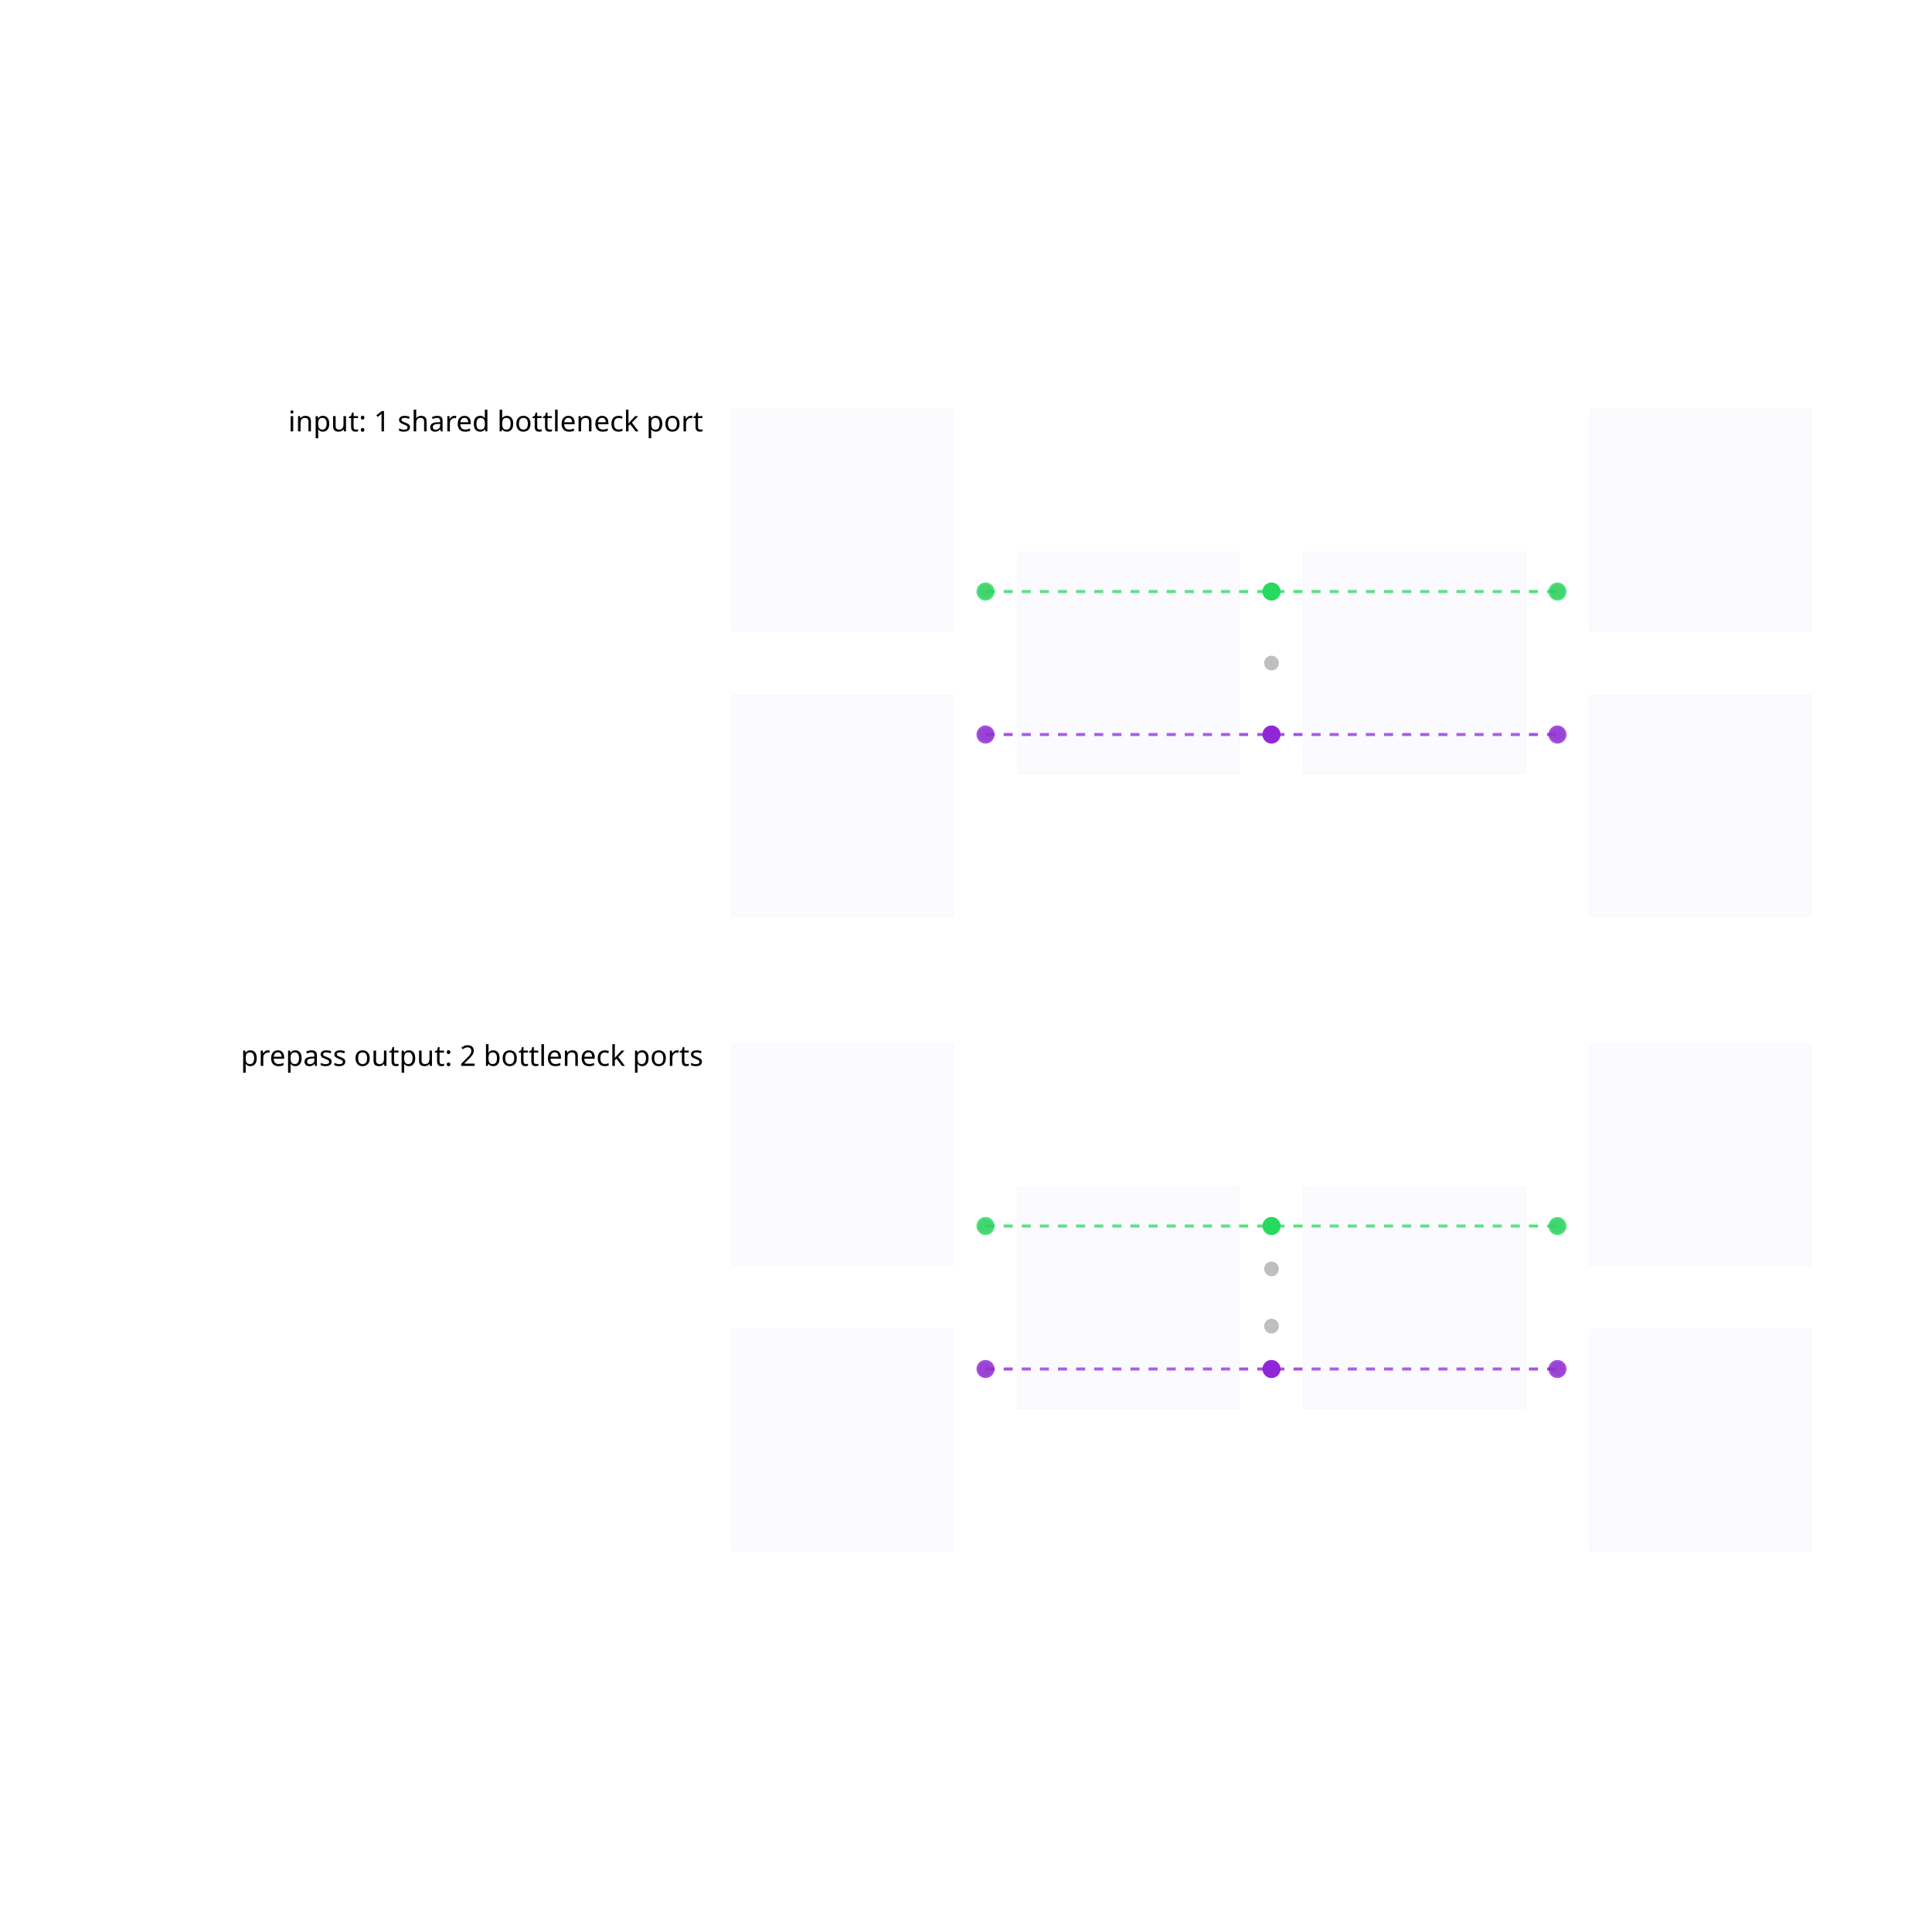
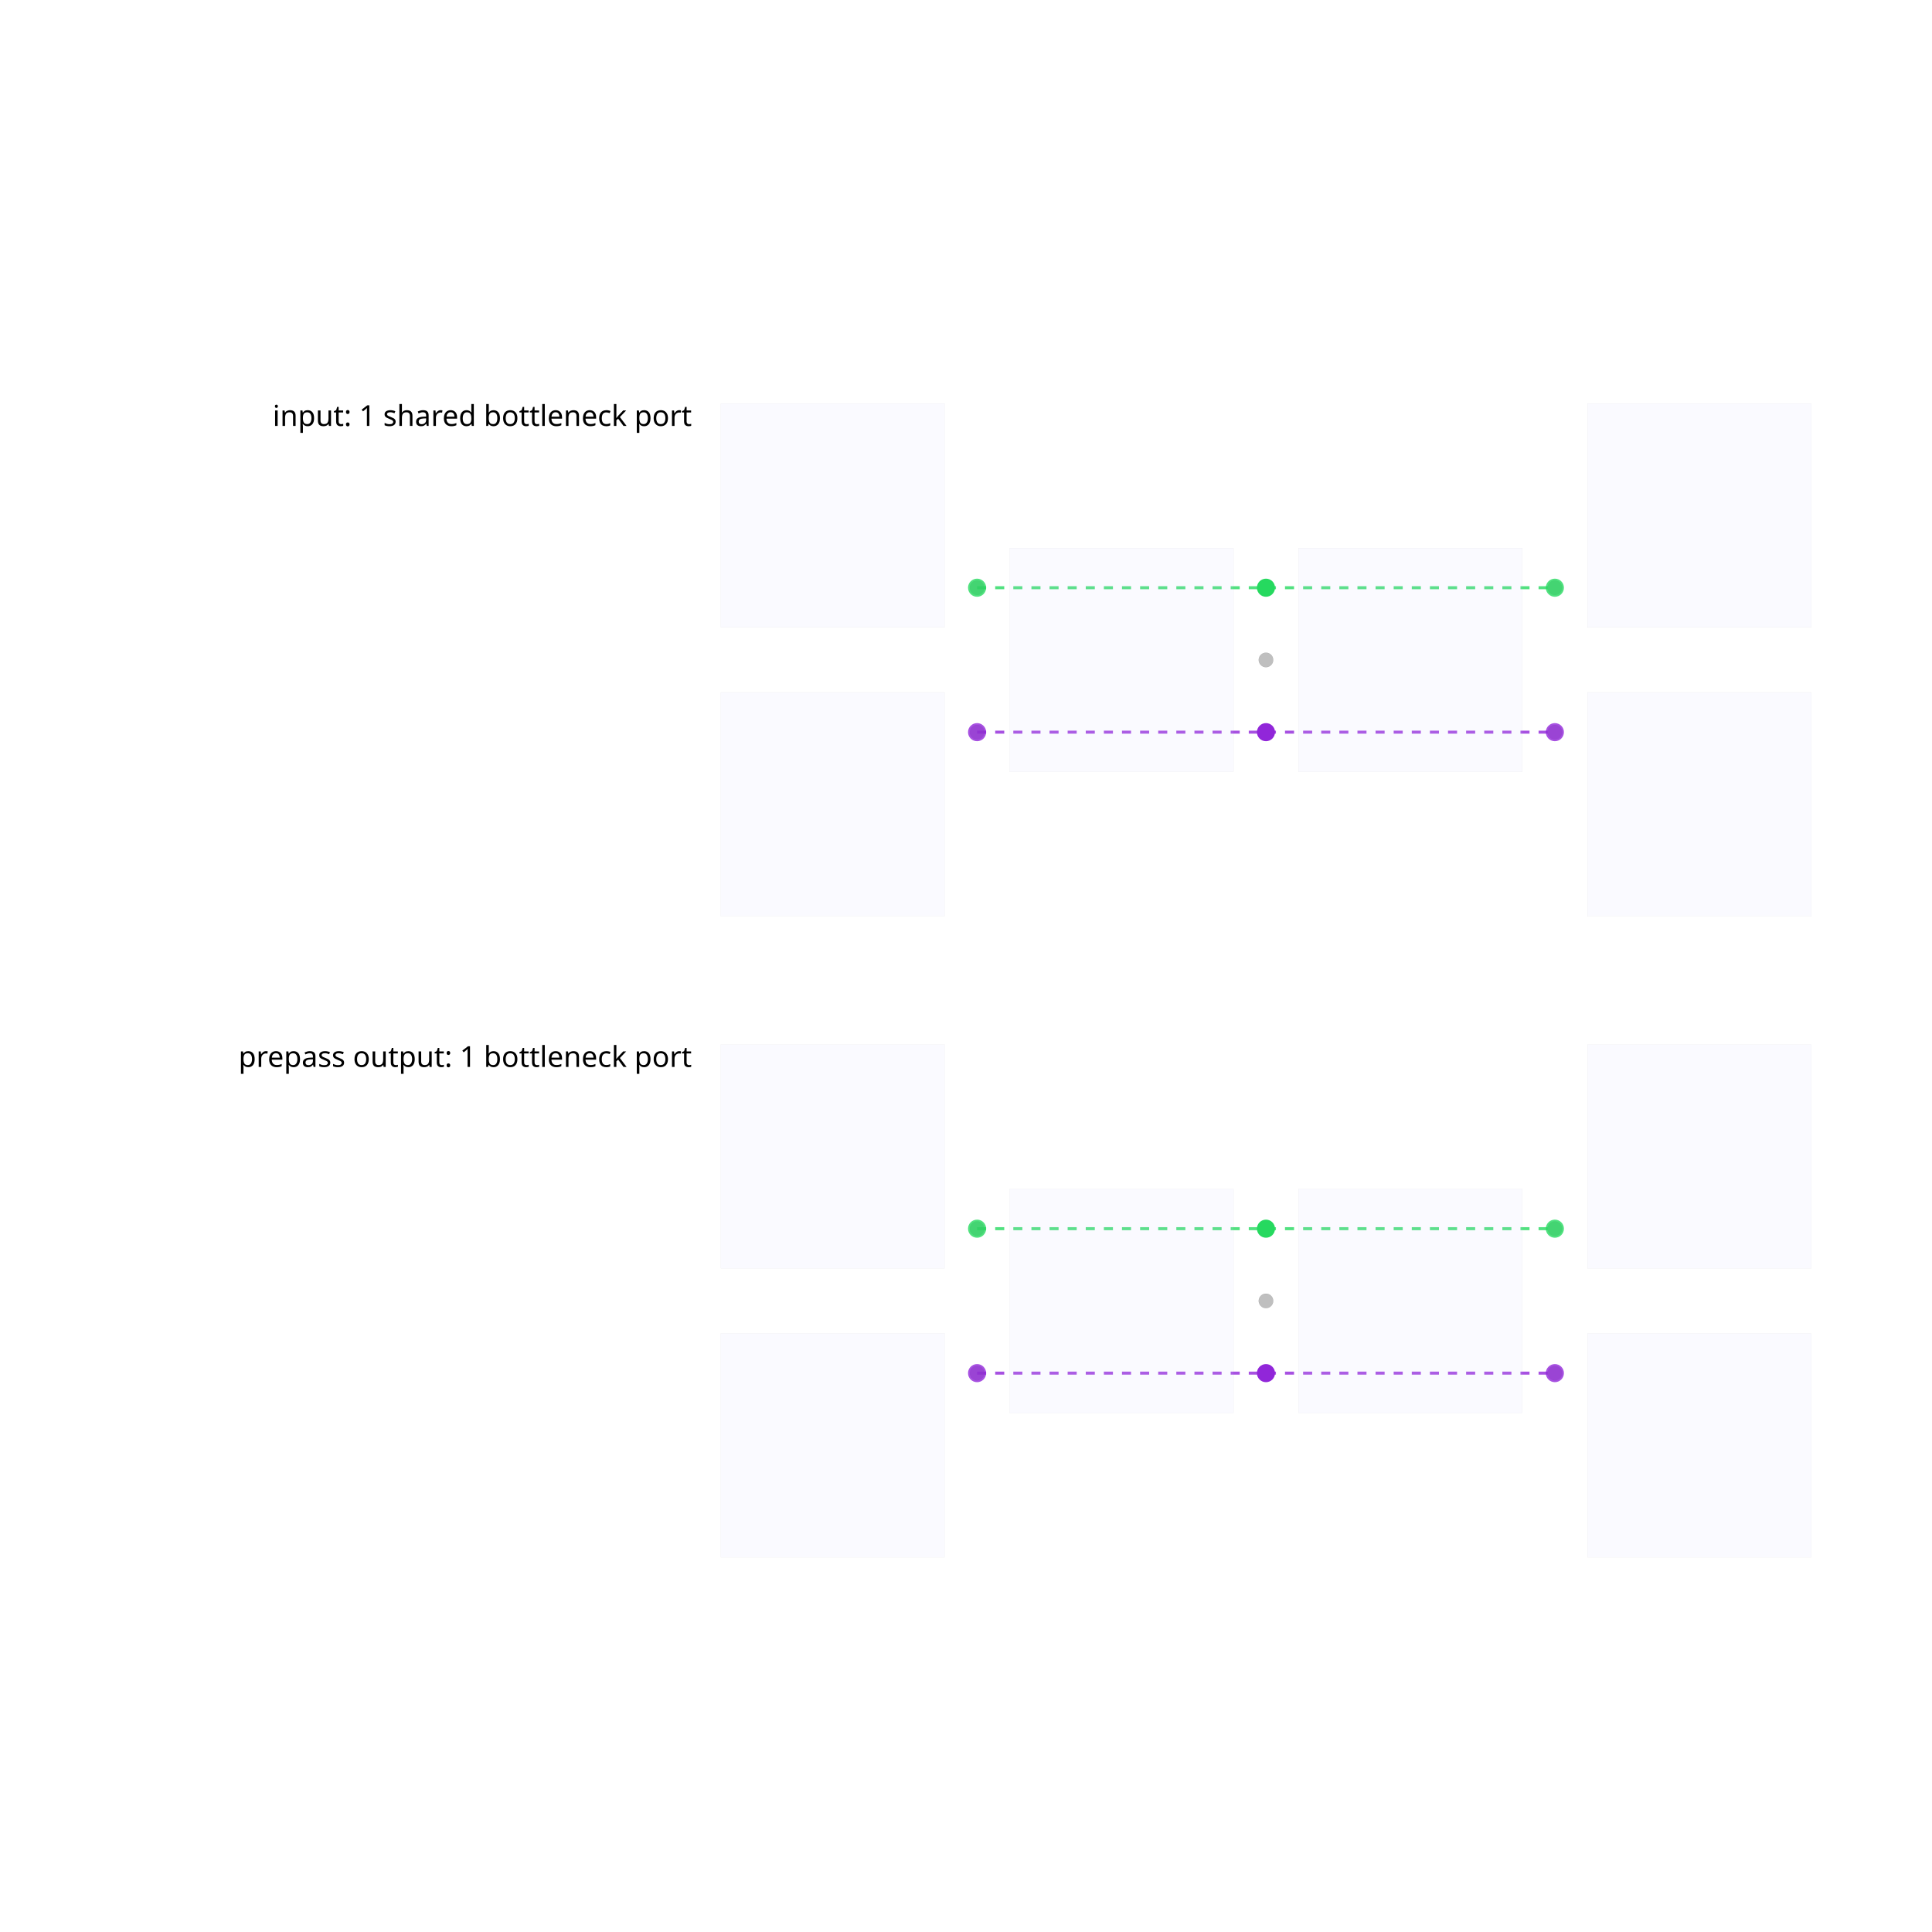
<svg xmlns="http://www.w3.org/2000/svg" width="640" height="640" viewBox="0 0 640 640">
  <rect width="100%" height="100%" fill="white" />
  <g>
-     <polyline data-points="1,3.5 5,3.5" data-type="line" data-label="route-a z: 0" points="326.473,195.958 515.929,195.958" fill="none" stroke="hsla(139, 70%, 50%, 0.8)" stroke-width="1px" stroke-dasharray="3 3" />
+     <polyline data-points="1,3.5 5,3.5" data-type="line" data-label="route-a z: 0" points="323.672,194.688 515.068,194.688" fill="none" stroke="hsla(139, 70%, 50%, 0.8)" stroke-width="1px" stroke-dasharray="3 3" />
  </g>
  <g>
-     <polyline data-points="1,2.5 5,2.5" data-type="line" data-label="route-b z: 0" points="326.473,243.322 515.929,243.322" fill="none" stroke="hsla(276, 70%, 50%, 0.8)" stroke-width="1px" stroke-dasharray="3 3" />
+     <polyline data-points="1,2.5 5,2.5" data-type="line" data-label="route-b z: 0" points="323.672,242.537 515.068,242.537" fill="none" stroke="hsla(276, 70%, 50%, 0.8)" stroke-width="1px" stroke-dasharray="3 3" />
  </g>
  <g>
-     <polyline data-points="1,-0.9374999999999991 5,-0.9374999999999991" data-type="line" data-label="route-a z: 0" points="326.473,406.136 515.929,406.136" fill="none" stroke="hsla(139, 70%, 50%, 0.8)" stroke-width="1px" stroke-dasharray="3 3" />
+     <polyline data-points="1,-0.9374999999999991 5,-0.9374999999999991" data-type="line" data-label="route-a z: 0" points="323.672,407.018 515.068,407.018" fill="none" stroke="hsla(139, 70%, 50%, 0.8)" stroke-width="1px" stroke-dasharray="3 3" />
  </g>
  <g>
-     <polyline data-points="1,-1.9374999999999991 5,-1.9374999999999991" data-type="line" data-label="route-b z: 0" points="326.473,453.5 515.929,453.5" fill="none" stroke="hsla(276, 70%, 50%, 0.8)" stroke-width="1px" stroke-dasharray="3 3" />
+     <polyline data-points="1,-1.9374999999999991 5,-1.9374999999999991" data-type="line" data-label="route-b z: 0" points="323.672,454.867 515.068,454.867" fill="none" stroke="hsla(276, 70%, 50%, 0.8)" stroke-width="1px" stroke-dasharray="3 3" />
  </g>
  <g>
-     <rect data-type="rect" data-label="region: region-0 net: 0 cost: 0.000 congestion: 0.000 same layer X: 0 trans X: 0 entry exit X: 0" data-x="0" data-y="4" x="242.401" y="135.569" width="73.414" height="73.414" fill="rgba(200, 200, 255, 0.1)" stroke="rgba(128, 128, 128, 0.5)" stroke-width="0.021" />
+     <rect data-type="rect" data-label="region: region-0 net: 0 cost: 0.000 congestion: 0.000 same layer X: 0 trans X: 0 entry exit X: 0" data-x="0" data-y="4" x="238.741" y="133.681" width="74.166" height="74.166" fill="rgba(200, 200, 255, 0.1)" stroke="rgba(128, 128, 128, 0.5)" stroke-width="0.021" />
  </g>
  <g>
-     <rect data-type="rect" data-label="region: region-1 net: 0 cost: 0.000 congestion: 0.000 same layer X: 0 trans X: 0 entry exit X: 0" data-x="0" data-y="2" x="242.401" y="230.297" width="73.414" height="73.414" fill="rgba(200, 200, 255, 0.1)" stroke="rgba(128, 128, 128, 0.5)" stroke-width="0.021" />
+     <rect data-type="rect" data-label="region: region-1 net: 0 cost: 0.000 congestion: 0.000 same layer X: 0 trans X: 0 entry exit X: 0" data-x="0" data-y="2" x="238.741" y="229.379" width="74.166" height="74.166" fill="rgba(200, 200, 255, 0.1)" stroke="rgba(128, 128, 128, 0.5)" stroke-width="0.021" />
  </g>
  <g>
-     <rect data-type="rect" data-label="region: region-2 net: free cost: 0.000 congestion: 0.000 same layer X: 0 trans X: 0 entry exit X: 0" data-x="2" data-y="3" x="337.13" y="182.933" width="73.414" height="73.414" fill="rgba(200, 200, 255, 0.1)" stroke="rgba(128, 128, 128, 0.5)" stroke-width="0.021" />
+     <rect data-type="rect" data-label="region: region-2 net: free cost: 0.000 congestion: 0.000 same layer X: 0 trans X: 0 entry exit X: 0" data-x="2" data-y="3" x="334.438" y="181.53" width="74.166" height="74.166" fill="rgba(200, 200, 255, 0.1)" stroke="rgba(128, 128, 128, 0.5)" stroke-width="0.021" />
  </g>
  <g>
-     <rect data-type="rect" data-label="region: region-3 net: free cost: 0.000 congestion: 0.000 same layer X: 0 trans X: 0 entry exit X: 0" data-x="4" data-y="3" x="431.858" y="182.933" width="73.414" height="73.414" fill="rgba(200, 200, 255, 0.1)" stroke="rgba(128, 128, 128, 0.5)" stroke-width="0.021" />
+     <rect data-type="rect" data-label="region: region-3 net: free cost: 0.000 congestion: 0.000 same layer X: 0 trans X: 0 entry exit X: 0" data-x="4" data-y="3" x="430.136" y="181.53" width="74.166" height="74.166" fill="rgba(200, 200, 255, 0.1)" stroke="rgba(128, 128, 128, 0.5)" stroke-width="0.021" />
  </g>
  <g>
-     <rect data-type="rect" data-label="region: region-4 net: 0 cost: 0.000 congestion: 0.000 same layer X: 0 trans X: 0 entry exit X: 0" data-x="6" data-y="4" x="526.586" y="135.569" width="73.414" height="73.414" fill="rgba(200, 200, 255, 0.1)" stroke="rgba(128, 128, 128, 0.5)" stroke-width="0.021" />
+     <rect data-type="rect" data-label="region: region-4 net: 0 cost: 0.000 congestion: 0.000 same layer X: 0 trans X: 0 entry exit X: 0" data-x="6" data-y="4" x="525.834" y="133.681" width="74.166" height="74.166" fill="rgba(200, 200, 255, 0.1)" stroke="rgba(128, 128, 128, 0.5)" stroke-width="0.021" />
  </g>
  <g>
-     <rect data-type="rect" data-label="region: region-5 net: 0 cost: 0.000 congestion: 0.000 same layer X: 0 trans X: 0 entry exit X: 0" data-x="6" data-y="2" x="526.586" y="230.297" width="73.414" height="73.414" fill="rgba(200, 200, 255, 0.1)" stroke="rgba(128, 128, 128, 0.5)" stroke-width="0.021" />
+     <rect data-type="rect" data-label="region: region-5 net: 0 cost: 0.000 congestion: 0.000 same layer X: 0 trans X: 0 entry exit X: 0" data-x="6" data-y="2" x="525.834" y="229.379" width="74.166" height="74.166" fill="rgba(200, 200, 255, 0.1)" stroke="rgba(128, 128, 128, 0.5)" stroke-width="0.021" />
  </g>
  <g>
-     <rect data-type="rect" data-label="region: region-0 net: 0 cost: 0.000 congestion: 0.000 same layer X: 0 trans X: 0 entry exit X: 0" data-x="0" data-y="-0.4374999999999991" x="242.401" y="345.747" width="73.414" height="73.414" fill="rgba(200, 200, 255, 0.1)" stroke="rgba(128, 128, 128, 0.5)" stroke-width="0.021" />
+     <rect data-type="rect" data-label="region: region-0 net: 0 cost: 0.000 congestion: 0.000 same layer X: 0 trans X: 0 entry exit X: 0" data-x="0" data-y="-0.4374999999999991" x="238.741" y="346.01" width="74.166" height="74.166" fill="rgba(200, 200, 255, 0.1)" stroke="rgba(128, 128, 128, 0.5)" stroke-width="0.021" />
  </g>
  <g>
-     <rect data-type="rect" data-label="region: region-1 net: 0 cost: 0.000 congestion: 0.000 same layer X: 0 trans X: 0 entry exit X: 0" data-x="0" data-y="-2.437499999999999" x="242.401" y="440.475" width="73.414" height="73.414" fill="rgba(200, 200, 255, 0.1)" stroke="rgba(128, 128, 128, 0.5)" stroke-width="0.021" />
+     <rect data-type="rect" data-label="region: region-1 net: 0 cost: 0.000 congestion: 0.000 same layer X: 0 trans X: 0 entry exit X: 0" data-x="0" data-y="-2.437499999999999" x="238.741" y="441.708" width="74.166" height="74.166" fill="rgba(200, 200, 255, 0.1)" stroke="rgba(128, 128, 128, 0.5)" stroke-width="0.021" />
  </g>
  <g>
-     <rect data-type="rect" data-label="region: region-2 net: free cost: 0.000 congestion: 0.000 same layer X: 0 trans X: 0 entry exit X: 0" data-x="2" data-y="-1.4374999999999991" x="337.13" y="393.111" width="73.414" height="73.414" fill="rgba(200, 200, 255, 0.1)" stroke="rgba(128, 128, 128, 0.5)" stroke-width="0.021" />
+     <rect data-type="rect" data-label="region: region-2 net: free cost: 0.000 congestion: 0.000 same layer X: 0 trans X: 0 entry exit X: 0" data-x="2" data-y="-1.4374999999999991" x="334.438" y="393.859" width="74.166" height="74.166" fill="rgba(200, 200, 255, 0.1)" stroke="rgba(128, 128, 128, 0.5)" stroke-width="0.021" />
  </g>
  <g>
-     <rect data-type="rect" data-label="region: region-3 net: free cost: 0.000 congestion: 0.000 same layer X: 0 trans X: 0 entry exit X: 0" data-x="4" data-y="-1.4374999999999991" x="431.858" y="393.111" width="73.414" height="73.414" fill="rgba(200, 200, 255, 0.1)" stroke="rgba(128, 128, 128, 0.5)" stroke-width="0.021" />
+     <rect data-type="rect" data-label="region: region-3 net: free cost: 0.000 congestion: 0.000 same layer X: 0 trans X: 0 entry exit X: 0" data-x="4" data-y="-1.4374999999999991" x="430.136" y="393.859" width="74.166" height="74.166" fill="rgba(200, 200, 255, 0.1)" stroke="rgba(128, 128, 128, 0.5)" stroke-width="0.021" />
  </g>
  <g>
-     <rect data-type="rect" data-label="region: region-4 net: 0 cost: 0.000 congestion: 0.000 same layer X: 0 trans X: 0 entry exit X: 0" data-x="6" data-y="-0.4374999999999991" x="526.586" y="345.747" width="73.414" height="73.414" fill="rgba(200, 200, 255, 0.1)" stroke="rgba(128, 128, 128, 0.5)" stroke-width="0.021" />
+     <rect data-type="rect" data-label="region: region-4 net: 0 cost: 0.000 congestion: 0.000 same layer X: 0 trans X: 0 entry exit X: 0" data-x="6" data-y="-0.4374999999999991" x="525.834" y="346.01" width="74.166" height="74.166" fill="rgba(200, 200, 255, 0.1)" stroke="rgba(128, 128, 128, 0.5)" stroke-width="0.021" />
  </g>
  <g>
-     <rect data-type="rect" data-label="region: region-5 net: 0 cost: 0.000 congestion: 0.000 same layer X: 0 trans X: 0 entry exit X: 0" data-x="6" data-y="-2.437499999999999" x="526.586" y="440.475" width="73.414" height="73.414" fill="rgba(200, 200, 255, 0.1)" stroke="rgba(128, 128, 128, 0.5)" stroke-width="0.021" />
+     <rect data-type="rect" data-label="region: region-5 net: 0 cost: 0.000 congestion: 0.000 same layer X: 0 trans X: 0 entry exit X: 0" data-x="6" data-y="-2.437499999999999" x="525.834" y="441.708" width="74.166" height="74.166" fill="rgba(200, 200, 255, 0.1)" stroke="rgba(128, 128, 128, 0.5)" stroke-width="0.021" />
  </g>
-   <circle data-type="circle" data-label="" data-x="1" data-y="3.5" cx="326.473" cy="195.958" r="2.368" fill="rgba(128, 128, 128, 0.5)" stroke="black" stroke-width="0.021" />
-   <circle data-type="circle" data-label="" data-x="1" data-y="2.5" cx="326.473" cy="243.322" r="2.368" fill="rgba(128, 128, 128, 0.5)" stroke="black" stroke-width="0.021" />
-   <circle data-type="circle" data-label="" data-x="3" data-y="3" cx="421.201" cy="219.64" r="2.368" fill="rgba(128, 128, 128, 0.5)" stroke="black" stroke-width="0.021" />
-   <circle data-type="circle" data-label="" data-x="5" data-y="3.5" cx="515.929" cy="195.958" r="2.368" fill="rgba(128, 128, 128, 0.5)" stroke="black" stroke-width="0.021" />
-   <circle data-type="circle" data-label="" data-x="5" data-y="2.5" cx="515.929" cy="243.322" r="2.368" fill="rgba(128, 128, 128, 0.5)" stroke="black" stroke-width="0.021" />
-   <circle data-type="circle" data-label="" data-x="1" data-y="-0.9374999999999991" cx="326.473" cy="406.136" r="2.368" fill="rgba(128, 128, 128, 0.5)" stroke="black" stroke-width="0.021" />
-   <circle data-type="circle" data-label="" data-x="1" data-y="-1.9374999999999991" cx="326.473" cy="453.5" r="2.368" fill="rgba(128, 128, 128, 0.5)" stroke="black" stroke-width="0.021" />
-   <circle data-type="circle" data-label="" data-x="3" data-y="-1.6374999999999993" cx="421.201" cy="439.291" r="2.368" fill="rgba(128, 128, 128, 0.5)" stroke="black" stroke-width="0.021" />
-   <circle data-type="circle" data-label="" data-x="5" data-y="-0.9374999999999991" cx="515.929" cy="406.136" r="2.368" fill="rgba(128, 128, 128, 0.5)" stroke="black" stroke-width="0.021" />
-   <circle data-type="circle" data-label="" data-x="5" data-y="-1.9374999999999991" cx="515.929" cy="453.5" r="2.368" fill="rgba(128, 128, 128, 0.5)" stroke="black" stroke-width="0.021" />
-   <circle data-type="circle" data-label="" data-x="3" data-y="-1.2374999999999994" cx="421.201" cy="420.345" r="2.368" fill="rgba(128, 128, 128, 0.5)" stroke="black" stroke-width="0.021" />
-   <text data-type="text" data-label="input: 1 shared bottleneck port" data-x="-0.9746875" data-y="4.7749999999999995" x="232.943" y="135.569" fill="black" font-size="9.458" font-family="sans-serif" text-anchor="end" dominant-baseline="text-before-edge">input: 1 shared bottleneck port</text>
-   <text data-type="text" data-label="prepass output: 2 bottleneck ports" data-x="-0.9746875" data-y="0.3375000000000007" x="232.943" y="345.747" fill="black" font-size="9.458" font-family="sans-serif" text-anchor="end" dominant-baseline="text-before-edge">prepass output: 2 bottleneck ports</text>
+   <circle data-type="circle" data-label="" data-x="1" data-y="3.5" cx="323.672" cy="194.688" r="2.392" fill="rgba(128, 128, 128, 0.5)" stroke="black" stroke-width="0.021" />
+   <circle data-type="circle" data-label="" data-x="1" data-y="2.5" cx="323.672" cy="242.537" r="2.392" fill="rgba(128, 128, 128, 0.5)" stroke="black" stroke-width="0.021" />
+   <circle data-type="circle" data-label="" data-x="3" data-y="3" cx="419.37" cy="218.613" r="2.392" fill="rgba(128, 128, 128, 0.5)" stroke="black" stroke-width="0.021" />
+   <circle data-type="circle" data-label="" data-x="5" data-y="3.5" cx="515.068" cy="194.688" r="2.392" fill="rgba(128, 128, 128, 0.5)" stroke="black" stroke-width="0.021" />
+   <circle data-type="circle" data-label="" data-x="5" data-y="2.5" cx="515.068" cy="242.537" r="2.392" fill="rgba(128, 128, 128, 0.5)" stroke="black" stroke-width="0.021" />
+   <circle data-type="circle" data-label="" data-x="1" data-y="-0.9374999999999991" cx="323.672" cy="407.018" r="2.392" fill="rgba(128, 128, 128, 0.5)" stroke="black" stroke-width="0.021" />
+   <circle data-type="circle" data-label="" data-x="1" data-y="-1.9374999999999991" cx="323.672" cy="454.867" r="2.392" fill="rgba(128, 128, 128, 0.5)" stroke="black" stroke-width="0.021" />
+   <circle data-type="circle" data-label="" data-x="3" data-y="-1.4374999999999991" cx="419.37" cy="430.942" r="2.392" fill="rgba(128, 128, 128, 0.5)" stroke="black" stroke-width="0.021" />
+   <circle data-type="circle" data-label="" data-x="5" data-y="-0.9374999999999991" cx="515.068" cy="407.018" r="2.392" fill="rgba(128, 128, 128, 0.5)" stroke="black" stroke-width="0.021" />
+   <circle data-type="circle" data-label="" data-x="5" data-y="-1.9374999999999991" cx="515.068" cy="454.867" r="2.392" fill="rgba(128, 128, 128, 0.5)" stroke="black" stroke-width="0.021" />
+   <text data-type="text" data-label="input: 1 shared bottleneck port" data-x="-0.9746875" data-y="4.7749999999999995" x="229.186" y="133.681" fill="black" font-size="9.555" font-family="sans-serif" text-anchor="end" dominant-baseline="text-before-edge">input: 1 shared bottleneck port</text>
+   <text data-type="text" data-label="prepass output: 1 bottleneck port" data-x="-0.9746875" data-y="0.3375000000000007" x="229.186" y="346.01" fill="black" font-size="9.555" font-family="sans-serif" text-anchor="end" dominant-baseline="text-before-edge">prepass output: 1 bottleneck port</text>
  <g>
-     <circle data-type="point" data-label="route: route-a net: 0 endpoint: start port: a-in z: 0" data-x="1" data-y="3.5" cx="326.473" cy="195.958" r="3" fill="hsla(139, 70%, 50%, 0.8)" />
+     <circle data-type="point" data-label="route: route-a net: 0 endpoint: start port: a-in z: 0" data-x="1" data-y="3.5" cx="323.672" cy="194.688" r="3" fill="hsla(139, 70%, 50%, 0.8)" />
  </g>
  <g>
-     <circle data-type="point" data-label="route: route-a net: 0 endpoint: end port: a-out z: 0" data-x="5" data-y="3.5" cx="515.929" cy="195.958" r="3" fill="hsla(139, 70%, 50%, 0.8)" />
+     <circle data-type="point" data-label="route: route-a net: 0 endpoint: end port: a-out z: 0" data-x="5" data-y="3.5" cx="515.068" cy="194.688" r="3" fill="hsla(139, 70%, 50%, 0.8)" />
  </g>
  <g>
-     <circle data-type="point" data-label="route: route-b net: 0 endpoint: start port: b-in z: 0" data-x="1" data-y="2.5" cx="326.473" cy="243.322" r="3" fill="hsla(276, 70%, 50%, 0.8)" />
+     <circle data-type="point" data-label="route: route-b net: 0 endpoint: start port: b-in z: 0" data-x="1" data-y="2.5" cx="323.672" cy="242.537" r="3" fill="hsla(276, 70%, 50%, 0.8)" />
  </g>
  <g>
-     <circle data-type="point" data-label="route: route-b net: 0 endpoint: end port: b-out z: 0" data-x="5" data-y="2.5" cx="515.929" cy="243.322" r="3" fill="hsla(276, 70%, 50%, 0.8)" />
+     <circle data-type="point" data-label="route: route-b net: 0 endpoint: end port: b-out z: 0" data-x="5" data-y="2.5" cx="515.068" cy="242.537" r="3" fill="hsla(276, 70%, 50%, 0.8)" />
  </g>
  <g>
-     <circle data-type="point" data-label="route-a z: 0" data-x="3" data-y="3.5" cx="421.201" cy="195.958" r="3" fill="hsla(139, 70%, 50%, 1)" />
+     <circle data-type="point" data-label="route-a z: 0" data-x="3" data-y="3.5" cx="419.37" cy="194.688" r="3" fill="hsla(139, 70%, 50%, 1)" />
  </g>
  <g>
-     <circle data-type="point" data-label="route-b z: 0" data-x="3" data-y="2.5" cx="421.201" cy="243.322" r="3" fill="hsla(276, 70%, 50%, 1)" />
+     <circle data-type="point" data-label="route-b z: 0" data-x="3" data-y="2.5" cx="419.37" cy="242.537" r="3" fill="hsla(276, 70%, 50%, 1)" />
  </g>
  <g>
-     <circle data-type="point" data-label="route: route-a net: 0 endpoint: start port: a-in z: 0" data-x="1" data-y="-0.9374999999999991" cx="326.473" cy="406.136" r="3" fill="hsla(139, 70%, 50%, 0.8)" />
+     <circle data-type="point" data-label="route: route-a net: 0 endpoint: start port: a-in z: 0" data-x="1" data-y="-0.9374999999999991" cx="323.672" cy="407.018" r="3" fill="hsla(139, 70%, 50%, 0.8)" />
  </g>
  <g>
-     <circle data-type="point" data-label="route: route-a net: 0 endpoint: end port: a-out z: 0" data-x="5" data-y="-0.9374999999999991" cx="515.929" cy="406.136" r="3" fill="hsla(139, 70%, 50%, 0.8)" />
+     <circle data-type="point" data-label="route: route-a net: 0 endpoint: end port: a-out z: 0" data-x="5" data-y="-0.9374999999999991" cx="515.068" cy="407.018" r="3" fill="hsla(139, 70%, 50%, 0.8)" />
  </g>
  <g>
-     <circle data-type="point" data-label="route: route-b net: 0 endpoint: start port: b-in z: 0" data-x="1" data-y="-1.9374999999999991" cx="326.473" cy="453.5" r="3" fill="hsla(276, 70%, 50%, 0.8)" />
+     <circle data-type="point" data-label="route: route-b net: 0 endpoint: start port: b-in z: 0" data-x="1" data-y="-1.9374999999999991" cx="323.672" cy="454.867" r="3" fill="hsla(276, 70%, 50%, 0.8)" />
  </g>
  <g>
-     <circle data-type="point" data-label="route: route-b net: 0 endpoint: end port: b-out z: 0" data-x="5" data-y="-1.9374999999999991" cx="515.929" cy="453.5" r="3" fill="hsla(276, 70%, 50%, 0.8)" />
+     <circle data-type="point" data-label="route: route-b net: 0 endpoint: end port: b-out z: 0" data-x="5" data-y="-1.9374999999999991" cx="515.068" cy="454.867" r="3" fill="hsla(276, 70%, 50%, 0.8)" />
  </g>
  <g>
-     <circle data-type="point" data-label="route-a z: 0" data-x="3" data-y="-0.9374999999999991" cx="421.201" cy="406.136" r="3" fill="hsla(139, 70%, 50%, 1)" />
+     <circle data-type="point" data-label="route-a z: 0" data-x="3" data-y="-0.9374999999999991" cx="419.37" cy="407.018" r="3" fill="hsla(139, 70%, 50%, 1)" />
  </g>
  <g>
-     <circle data-type="point" data-label="route-b z: 0" data-x="3" data-y="-1.9374999999999991" cx="421.201" cy="453.5" r="3" fill="hsla(276, 70%, 50%, 1)" />
+     <circle data-type="point" data-label="route-b z: 0" data-x="3" data-y="-1.9374999999999991" cx="419.37" cy="454.867" r="3" fill="hsla(276, 70%, 50%, 1)" />
  </g>
  <g id="crosshair" style="display: none">
    <line id="crosshair-h" y1="0" y2="640" stroke="#666" stroke-width="0.5" />
    <line id="crosshair-v" x1="0" x2="640" stroke="#666" stroke-width="0.5" />
    <text id="coordinates" font-family="monospace" font-size="12" fill="#666" />
  </g>
</svg>
